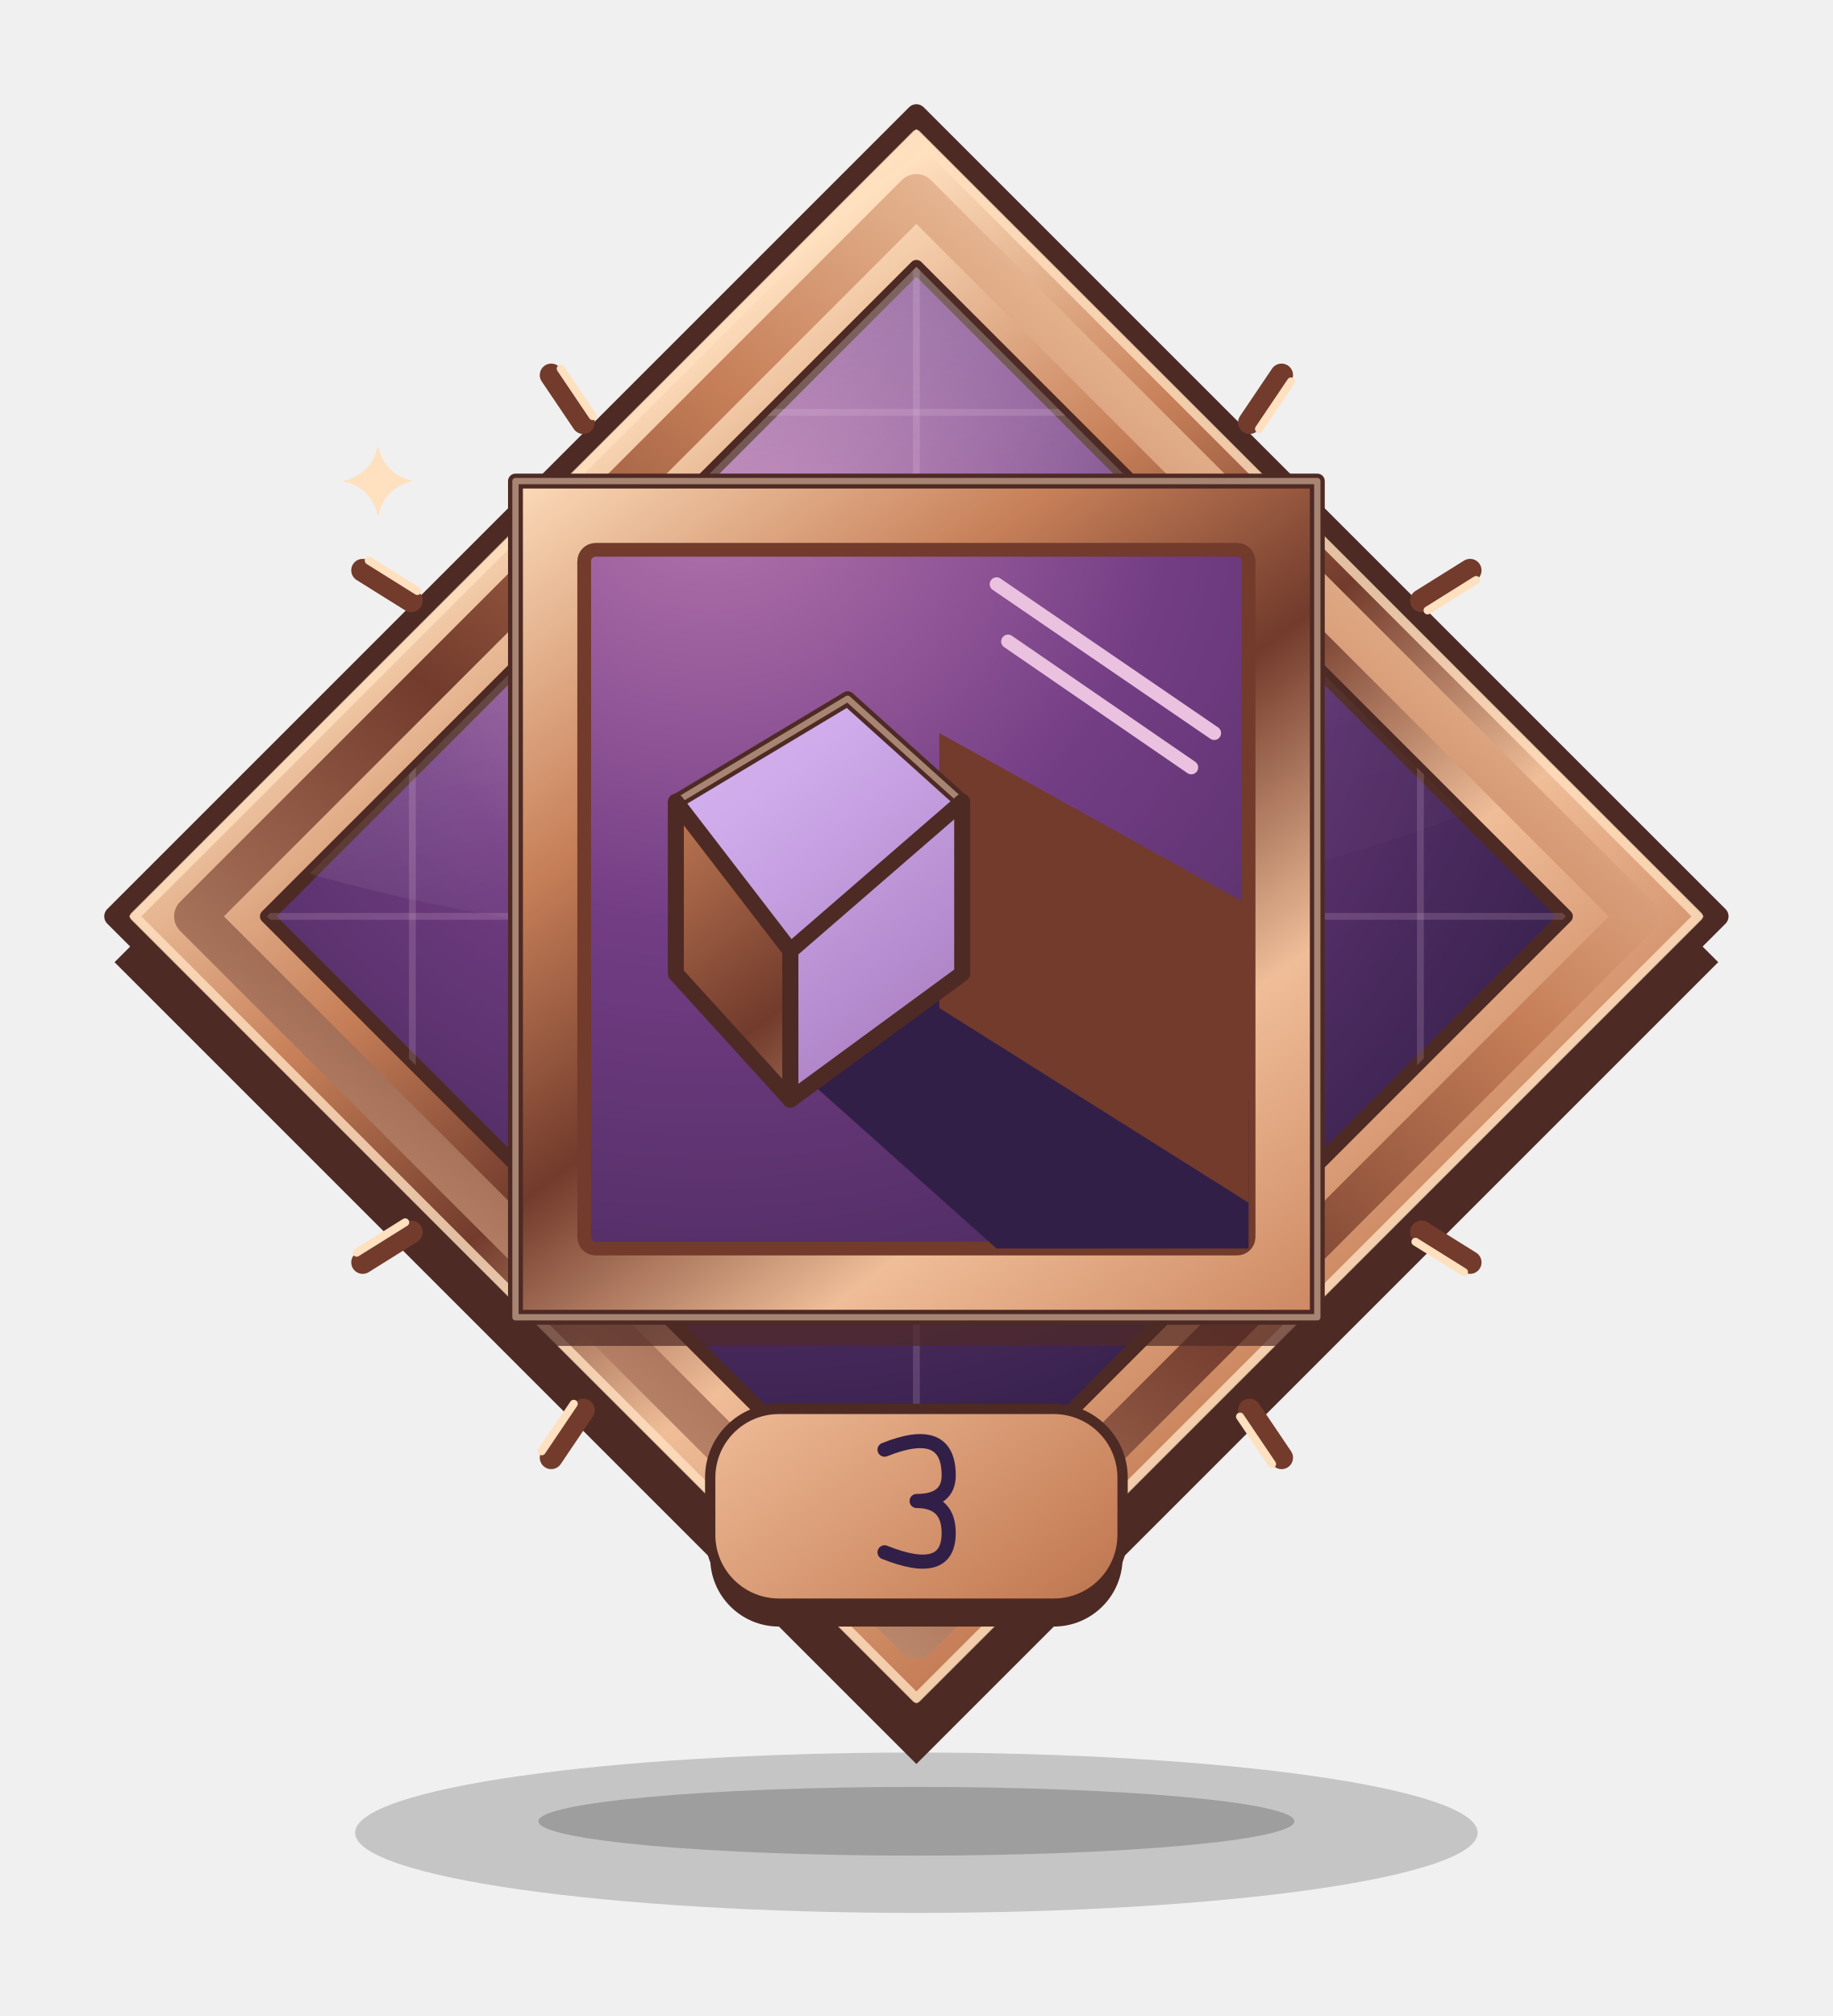
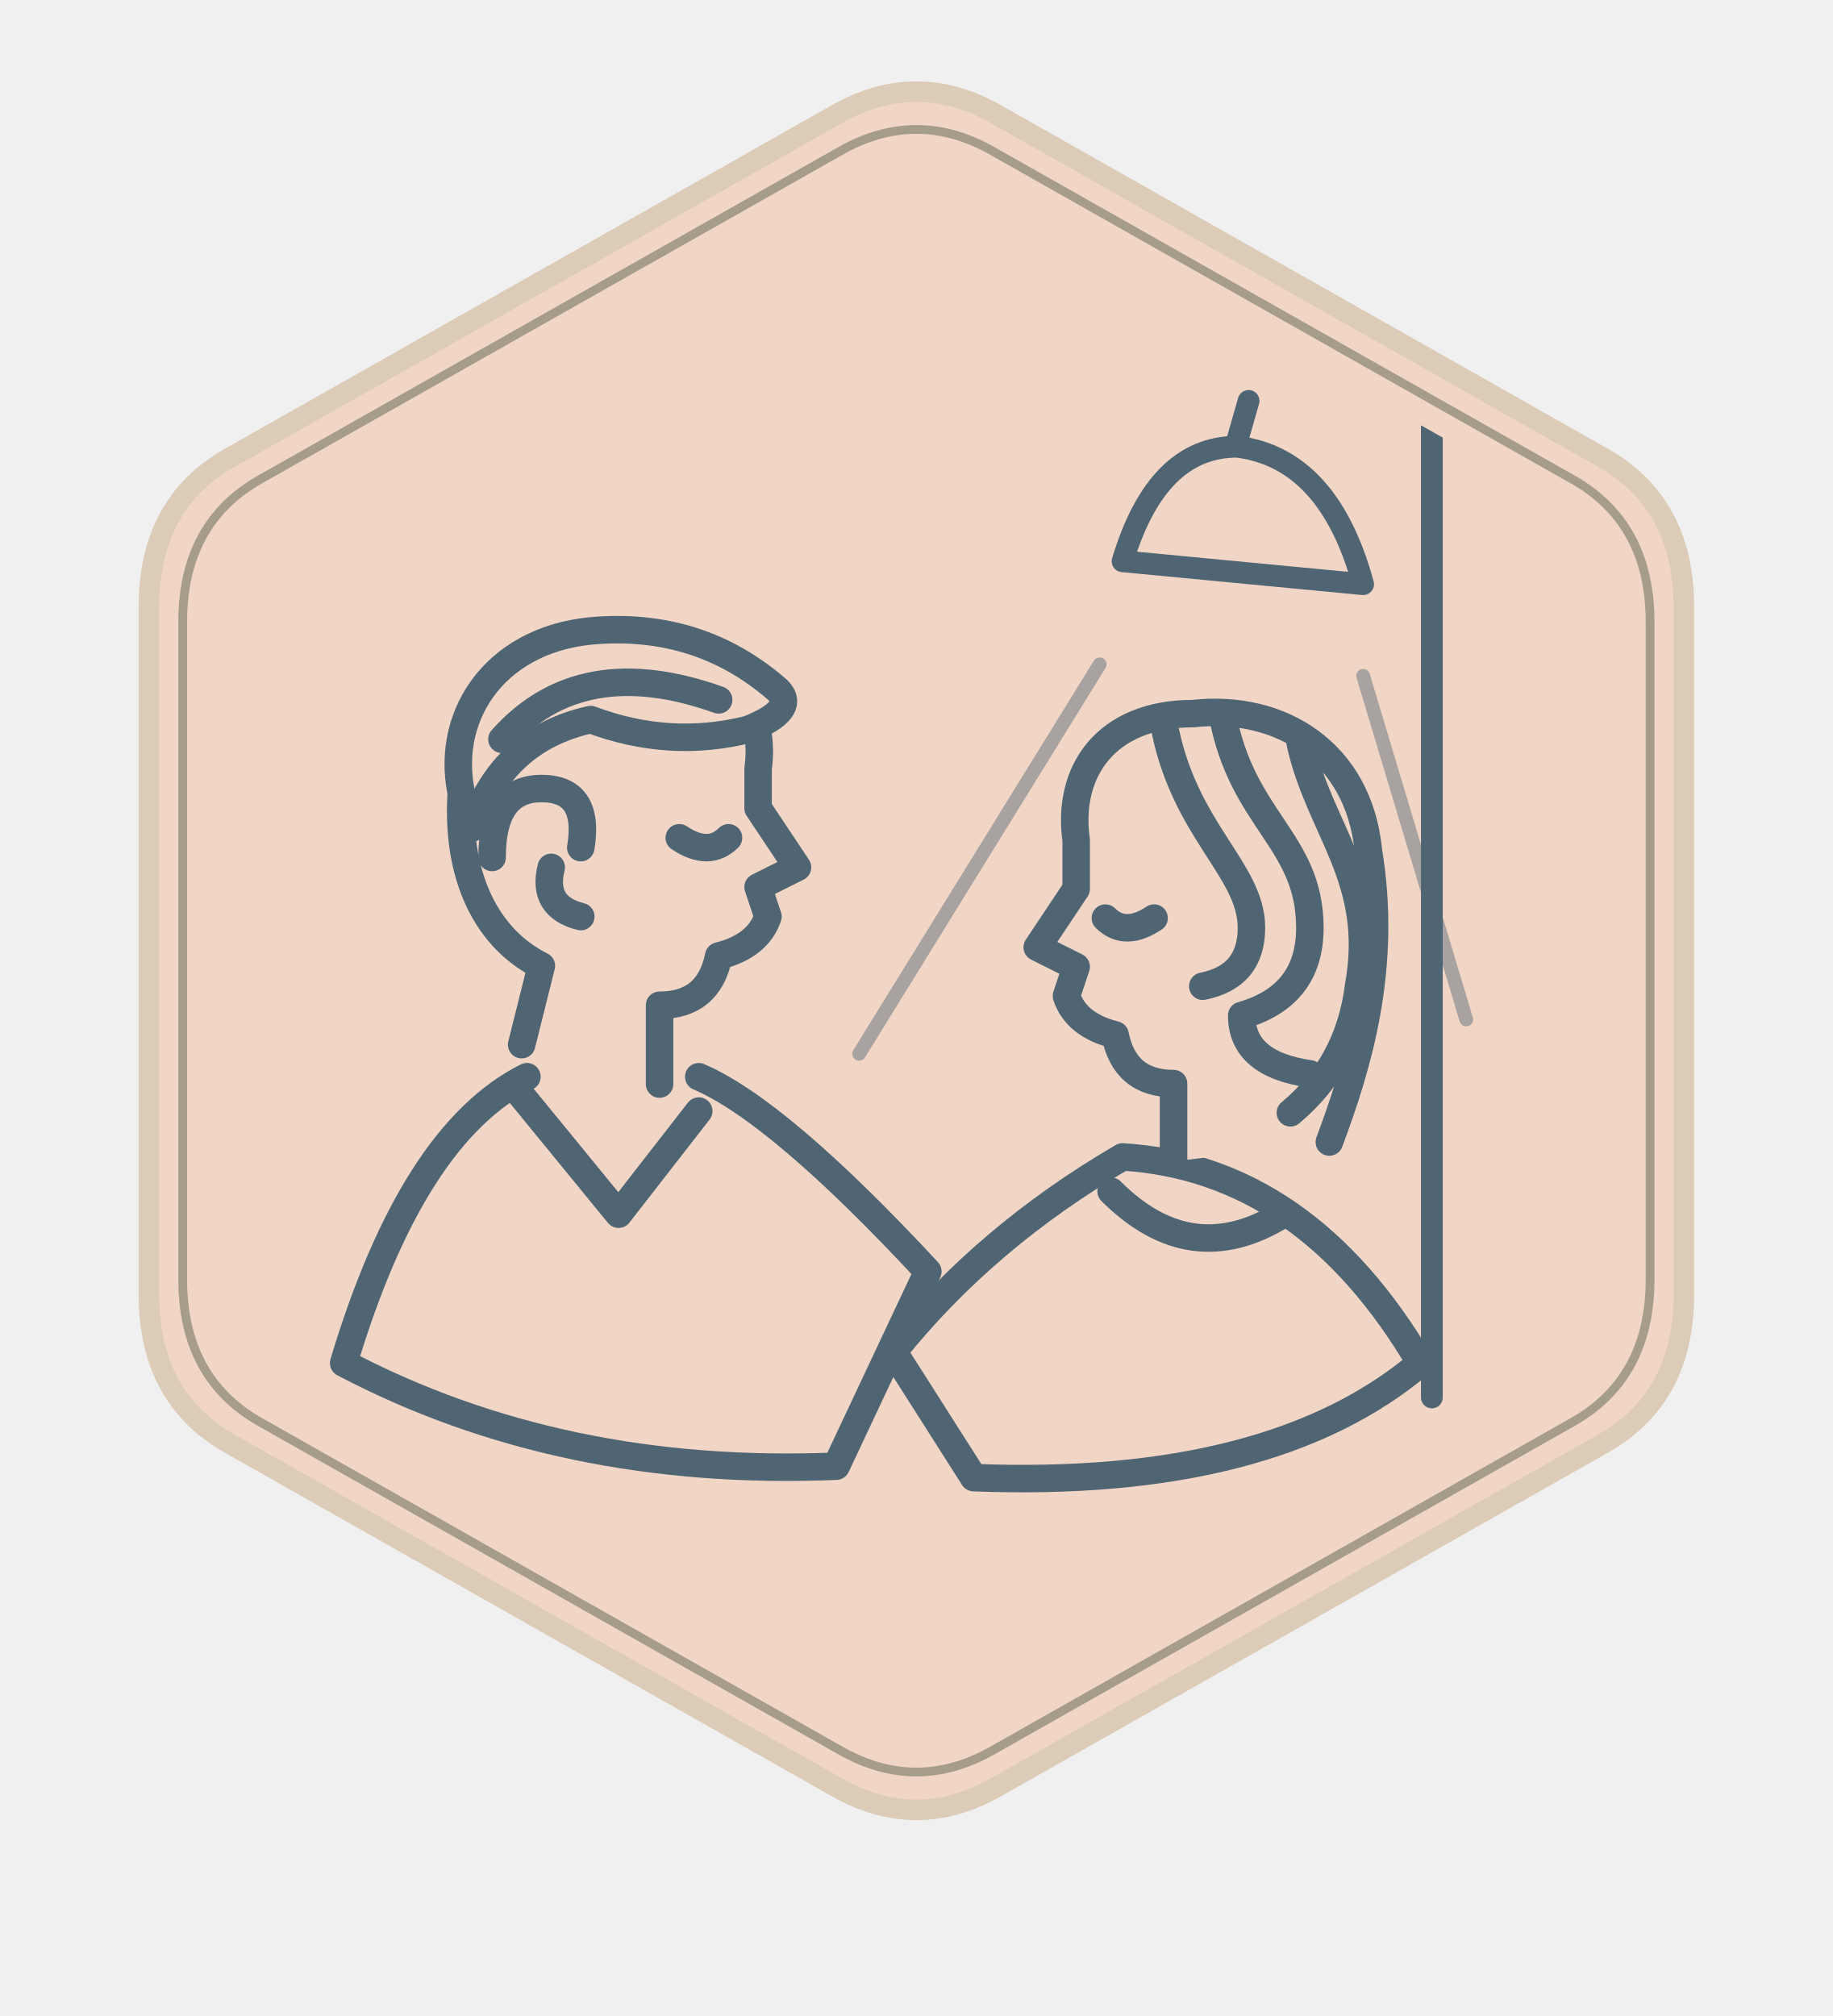
- <svg xmlns="http://www.w3.org/2000/svg" viewBox="0 0 160 176" aria-hidden="true" focusable="false" class="oa-badge-art" data-badge-art="duo-photo-shadows-3" data-art-motif="shadow-frame" data-locked="false">
+ <svg xmlns="http://www.w3.org/2000/svg" viewBox="0 0 160 176" aria-hidden="true" focusable="false" data-badge-art="duo-photo-shadows-3" data-art-motif="two-profiles-in-the-lamplight">
  <defs>
-     <linearGradient id="oba-asset-duo-photo-shadows-3-e-metal" x1="25" y1="15" x2="126" y2="150" gradientUnits="userSpaceOnUse">
-       <stop stop-color="#efbd98" />
-       <stop offset=".19" stop-color="#ffe0bf" />
-       <stop offset=".37" stop-color="#c67f58" />
-       <stop offset=".5" stop-color="#723b2c" />
-       <stop offset=".64" stop-color="#efbd98" />
-       <stop offset=".82" stop-color="#c67f58" />
-       <stop offset="1" stop-color="#723b2c" />
-     </linearGradient>
-     <linearGradient id="oba-asset-duo-photo-shadows-3-e-bevel" x1="25" y1="151" x2="130" y2="18" gradientUnits="userSpaceOnUse">
-       <stop stop-color="#efbd98" />
-       <stop offset=".46" stop-color="#723b2c" />
-       <stop offset=".7" stop-color="#c67f58" />
-       <stop offset="1" stop-color="#ffe0bf" />
-     </linearGradient>
-     <radialGradient id="oba-asset-duo-photo-shadows-3-e-enamel" cx="62" cy="40" r="105" gradientUnits="userSpaceOnUse">
-       <stop stop-color="#b877b0" />
-       <stop offset=".39" stop-color="#733d84" />
-       <stop offset="1" stop-color="#321f48" />
-     </radialGradient>
-     <linearGradient id="oba-asset-duo-photo-shadows-3-e-accent" x1="49" y1="39" x2="112" y2="119" gradientUnits="userSpaceOnUse">
-       <stop stop-color="#eac1df" />
-       <stop offset=".34" stop-color="#cfabec" />
-       <stop offset="1" stop-color="#733d84" />
-     </linearGradient>
-     <linearGradient id="oba-asset-duo-photo-shadows-3-e-gloss" x1="60" y1="20" x2="83" y2="111" gradientUnits="userSpaceOnUse">
-       <stop stop-color="#ffffff" stop-opacity=".32" />
-       <stop offset=".6" stop-color="#ffffff" stop-opacity=".02" />
-       <stop offset="1" stop-color="#ffffff" stop-opacity="0" />
-     </linearGradient>
-     <clipPath id="oba-asset-duo-photo-shadows-3-e-field">
-       <path d="M80 10L150 80L80 150L10 80Z" fill="#fff" transform="translate(80 80) scale(.81) translate(-80 -80)" />
+     <clipPath id="oba-asset-duo-photo-shadows-3-e-scene">
+       <path d="M73 10 Q80 6 87 10 L140 40 Q147 44 147 53 L147 113 Q147 122 140 126 L87 156 Q80 160 73 156 L20 126 Q13 122 13 113 L13 53 Q13 44 20 40Z" transform="translate(80 83) scale(.92) translate(-80 -83)" />
    </clipPath>
  </defs>
-   <ellipse cx="80" cy="160" rx="49" ry="7" fill="#000" opacity=".18" />
-   <ellipse cx="80" cy="159" rx="33" ry="3" fill="#000" opacity=".2" />
-   <path d="M80 10L150 80L80 150L10 80Z" fill="#4e2a25" transform="translate(0 4)" />
-   <path d="M80 10L150 80L80 150L10 80Z" fill="url(#oba-asset-duo-photo-shadows-3-e-metal)" stroke="#4e2a25" stroke-width="1.8" stroke-linejoin="round" stroke-linecap="round" />
-   <path d="M80 10L150 80L80 150L10 80Z" fill="none" stroke="#ffe0bf" stroke-width="0.85" stroke-linejoin="round" stroke-linecap="round" transform="translate(80 80) scale(.975) translate(-80 -80)" opacity=".8" />
-   <path d="M80 10L150 80L80 150L10 80Z" fill="none" stroke="url(#oba-asset-duo-photo-shadows-3-e-bevel)" stroke-width="4" stroke-linejoin="round" stroke-linecap="round" transform="translate(80 80) scale(.9) translate(-80 -80)" />
-   <path d="M80 10L150 80L80 150L10 80Z" fill="url(#oba-asset-duo-photo-shadows-3-e-enamel)" stroke="#4e2a25" stroke-width="1.5" stroke-linejoin="round" stroke-linecap="round" transform="translate(80 80) scale(.81) translate(-80 -80)" />
-   <g clip-path="url(#oba-asset-duo-photo-shadows-3-e-field)">
-     <path d="M36 23V138M23 36H138" fill="none" stroke="#eac1df" stroke-width="0.6" stroke-linejoin="round" stroke-linecap="round" opacity=".18" />
-     <path d="M58 23V138M23 58H138" fill="none" stroke="#eac1df" stroke-width="0.6" stroke-linejoin="round" stroke-linecap="round" opacity=".18" />
-     <path d="M80 23V138M23 80H138" fill="none" stroke="#eac1df" stroke-width="0.6" stroke-linejoin="round" stroke-linecap="round" opacity=".18" />
-     <path d="M102 23V138M23 102H138" fill="none" stroke="#eac1df" stroke-width="0.6" stroke-linejoin="round" stroke-linecap="round" opacity=".18" />
-     <path d="M124 23V138M23 124H138" fill="none" stroke="#eac1df" stroke-width="0.6" stroke-linejoin="round" stroke-linecap="round" opacity=".18" />
-     <path d="M14 18H147V63Q78 96 14 72Z" fill="url(#oba-asset-duo-photo-shadows-3-e-gloss)" />
+   <path d="M73 10 Q80 6 87 10 L140 40 Q147 44 147 53 L147 113 Q147 122 140 126 L87 156 Q80 160 73 156 L20 126 Q13 122 13 113 L13 53 Q13 44 20 40Z" fill="#F1D6C6" stroke="#DCCCB7" stroke-width="1.8" />
+   <path d="M73 10 Q80 6 87 10 L140 40 Q147 44 147 53 L147 113 Q147 122 140 126 L87 156 Q80 160 73 156 L20 126 Q13 122 13 113 L13 53 Q13 44 20 40Z" transform="translate(80 83) scale(.956) translate(-80 -83)" fill="none" stroke="#A59C89" stroke-width=".8" />
+   <g clip-path="url(#oba-asset-duo-photo-shadows-3-e-scene)" fill="none" stroke="#4F6573" stroke-width="2.4" stroke-linecap="round" stroke-linejoin="round">
+     <path d="M125 35 L125 122 M109 35 L107 42" stroke-width="1.9" />
+     <path d="M98 49 Q101 39 108 39 Q116 40 119 51 Z" fill="#F1D6C6" stroke-width="1.9" />
+     <path d="M96 58 L75 92 M119 59 L128 89" stroke-width="1.2" opacity="0.45" />
+     <path d="M46 94 Q36 99 30 119 Q49 129 73 128 L81 111 Q68 97 61 94" fill="#F1D6C6" />
+     <path d="M98 101 Q114 102 124 119 Q111 130 85 129 L78 118 Q86 108 98 101" fill="#F1D6C6" />
+     <g transform="translate(55 74) rotate(0) scale(0.86 0.86)" stroke-width="2.791">
+       <path d="M-11 20 L-9 12 C-15 9-18 2-17-7 C-17-16-10-22 0-21 C9-21 14-15 13-8 L13-4 L17 2 L13 4 L14 7 Q13 10 9 11 Q8 16 3 16 L3 24" fill="#F1D6C6" />
+       <path d="M-17-5 C-19-13-14-21-4-22 Q7-23 15-16 Q17-14 12-12 Q4-10-4-13 Q-13-11-16-2" fill="#F1D6C6" />
+       <path d="M-13-11 Q-5-20 9-15 M-14 1 Q-14-6-9-6 Q-4-6-5 0 M-8 2 Q-9 6-5 7" />
+       <path d="M5-1 Q8 1 10-1" />
+     </g>
+     <g transform="translate(105 81) rotate(0) scale(-0.85 0.85)" stroke-width="2.824">
+       <path d="M-13 22 C-16 14-19 4-17-8 C-16-18-8-23 1-22 C10-22 14-16 13-9 L13-4 L17 2 L13 4 L14 7 Q13 10 9 11 Q8 16 3 16 L3 24" fill="#F1D6C6" />
+       <path d="M-2-22 C-4-11-11-9-11 0 Q-11 7-4 9 Q-4 14-11 15 M4-21 C2-10-5-6-5 0 Q-5 5 0 6 M-10-19 C-12-10-18-5-16 6 Q-15 14-9 19" />
+       <path d="M5-1 Q8 1 10-1" />
+     </g>
+     <path d="M45 95 L54 106 L61 97 M97 104 Q104 111 112 106" />
  </g>
-   <g transform="translate(49.24 125.6) rotate(-146)">
-     <path d="M0-2V3" fill="none" stroke="#723b2c" stroke-width="2" stroke-linejoin="round" stroke-linecap="round" />
-     <path d="M1-2V3" fill="none" stroke="#ffe0bf" stroke-width="0.7" stroke-linejoin="round" stroke-linecap="round" />
-   </g>
-   <g transform="translate(33.36 109.15) rotate(-122)">
-     <path d="M0-2V3" fill="none" stroke="#723b2c" stroke-width="2" stroke-linejoin="round" stroke-linecap="round" />
-     <path d="M1-2V3" fill="none" stroke="#ffe0bf" stroke-width="0.7" stroke-linejoin="round" stroke-linecap="round" />
-   </g>
-   <g transform="translate(33.36 50.85) rotate(-58)">
-     <path d="M0-2V3" fill="none" stroke="#723b2c" stroke-width="2" stroke-linejoin="round" stroke-linecap="round" />
-     <path d="M1-2V3" fill="none" stroke="#ffe0bf" stroke-width="0.7" stroke-linejoin="round" stroke-linecap="round" />
-   </g>
-   <g transform="translate(49.24 34.4) rotate(-34)">
-     <path d="M0-2V3" fill="none" stroke="#723b2c" stroke-width="2" stroke-linejoin="round" stroke-linecap="round" />
-     <path d="M1-2V3" fill="none" stroke="#ffe0bf" stroke-width="0.7" stroke-linejoin="round" stroke-linecap="round" />
-   </g>
-   <g transform="translate(110.76 34.4) rotate(34)">
-     <path d="M0-2V3" fill="none" stroke="#723b2c" stroke-width="2" stroke-linejoin="round" stroke-linecap="round" />
-     <path d="M1-2V3" fill="none" stroke="#ffe0bf" stroke-width="0.7" stroke-linejoin="round" stroke-linecap="round" />
-   </g>
-   <g transform="translate(126.64 50.85) rotate(58)">
-     <path d="M0-2V3" fill="none" stroke="#723b2c" stroke-width="2" stroke-linejoin="round" stroke-linecap="round" />
-     <path d="M1-2V3" fill="none" stroke="#ffe0bf" stroke-width="0.7" stroke-linejoin="round" stroke-linecap="round" />
-   </g>
-   <g transform="translate(126.64 109.15) rotate(122)">
-     <path d="M0-2V3" fill="none" stroke="#723b2c" stroke-width="2" stroke-linejoin="round" stroke-linecap="round" />
-     <path d="M1-2V3" fill="none" stroke="#ffe0bf" stroke-width="0.7" stroke-linejoin="round" stroke-linecap="round" />
-   </g>
-   <g transform="translate(110.76 125.6) rotate(146)">
-     <path d="M0-2V3" fill="none" stroke="#723b2c" stroke-width="2" stroke-linejoin="round" stroke-linecap="round" />
-     <path d="M1-2V3" fill="none" stroke="#ffe0bf" stroke-width="0.7" stroke-linejoin="round" stroke-linecap="round" />
-   </g>
-   <path d="M45 42H115V115H45Z" fill="#4e2a25" transform="translate(0 2.5)" opacity=".7" />
-   <path d="M45 42H115V115H45Z" fill="url(#oba-asset-duo-photo-shadows-3-e-metal)" stroke="#4e2a25" stroke-width="1.3" stroke-linejoin="round" stroke-linecap="round" />
-   <path d="M45 42H115V115H45Z" fill="none" stroke="#ffe0bf" stroke-width="0.55" stroke-linejoin="round" stroke-linecap="round" opacity=".5" />
-   <rect x="51" y="48" width="58" height="61" rx="1" fill="url(#oba-asset-duo-photo-shadows-3-e-enamel)" stroke="#723b2c" stroke-width="1.2" />
-   <path d="M63 70L109 96V109H87L59 84Z" fill="#321f48" />
-   <path d="M82 64L109 79V105L82 88Z" fill="#723b2c" />
-   <path d="M59 70L74 61L84 70L69 83Z" fill="#4e2a25" transform="translate(0 2.5)" opacity=".7" />
-   <path d="M59 70L74 61L84 70L69 83Z" fill="url(#oba-asset-duo-photo-shadows-3-e-accent)" stroke="#4e2a25" stroke-width="1.3" stroke-linejoin="round" stroke-linecap="round" />
-   <path d="M59 70L74 61L84 70L69 83Z" fill="none" stroke="#ffe0bf" stroke-width="0.55" stroke-linejoin="round" stroke-linecap="round" opacity=".5" />
-   <path d="M59 70V85L69 96V83Z" fill="url(#oba-asset-duo-photo-shadows-3-e-metal)" stroke="#4e2a25" stroke-width="1.4" stroke-linejoin="round" stroke-linecap="round" />
-   <path d="M69 83L84 70V85L69 96Z" fill="url(#oba-asset-duo-photo-shadows-3-e-accent)" stroke="#4e2a25" stroke-width="1.4" stroke-linejoin="round" stroke-linecap="round" />
-   <path d="M87 51L106 64M88 56L104 67" fill="none" stroke="#eac1df" stroke-width="1.2" stroke-linejoin="round" stroke-linecap="round" />
-   <rect x="62" y="125" width="36" height="17" rx="6" fill="#4e2a25" />
-   <rect x="62" y="123" width="36" height="17" rx="6" fill="url(#oba-asset-duo-photo-shadows-3-e-metal)" stroke="#4e2a25" stroke-width="0.9" />
-   <g transform="translate(77.22 126) scale(0.56)">
-     <g transform="translate(0 0)">
-       <path d="M0 1Q10-3 10 5Q10 9 5 9Q10 9 10 14Q10 21 0 17" fill="none" stroke="#321f48" stroke-width="2.2" stroke-linejoin="round" stroke-linecap="round" />
-     </g>
-   </g>
-   <path d="M33 38.9Q33.558 41.442 36.1 42Q33.558 42.558 33 45.1Q32.442 42.558 29.9 42Q32.442 41.442 33 38.9Z" fill="#ffe0bf" />
</svg>
